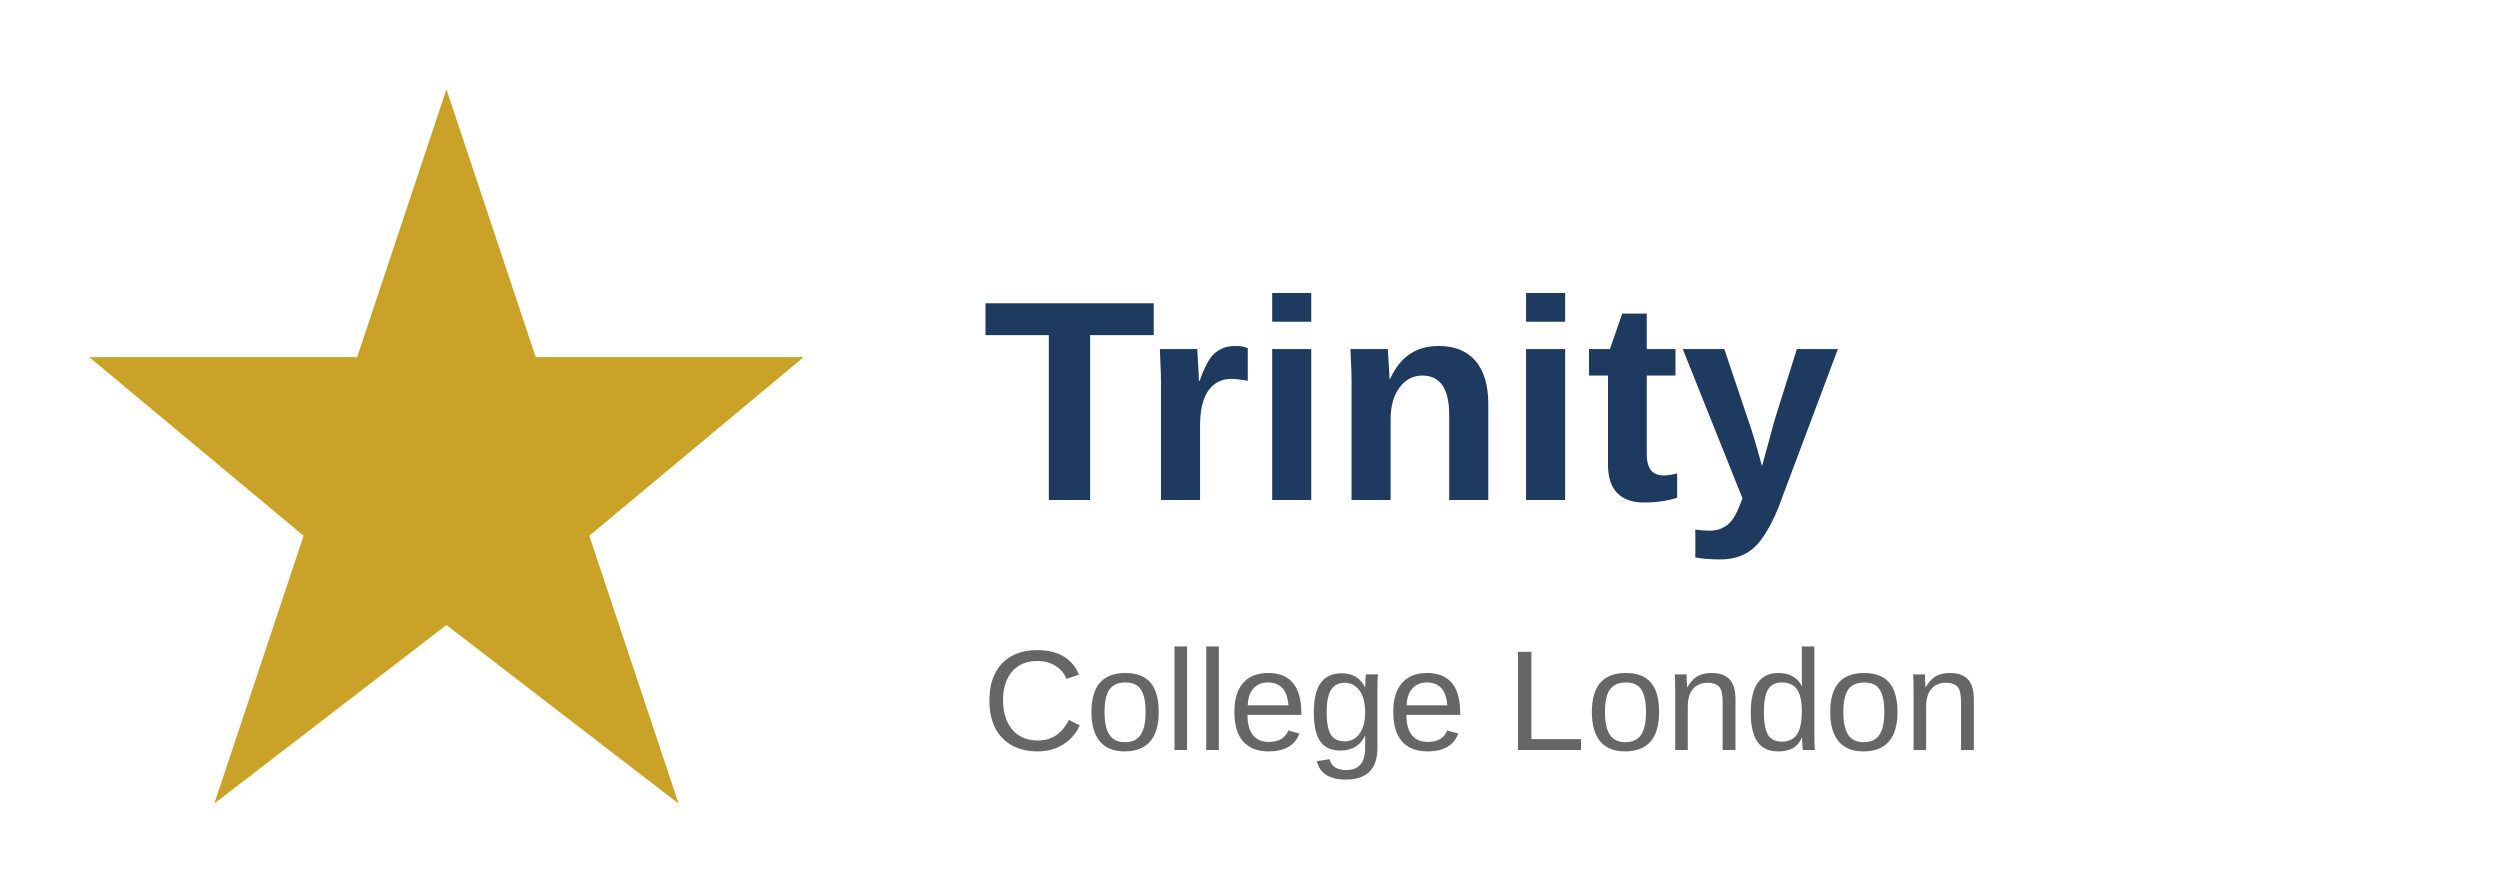
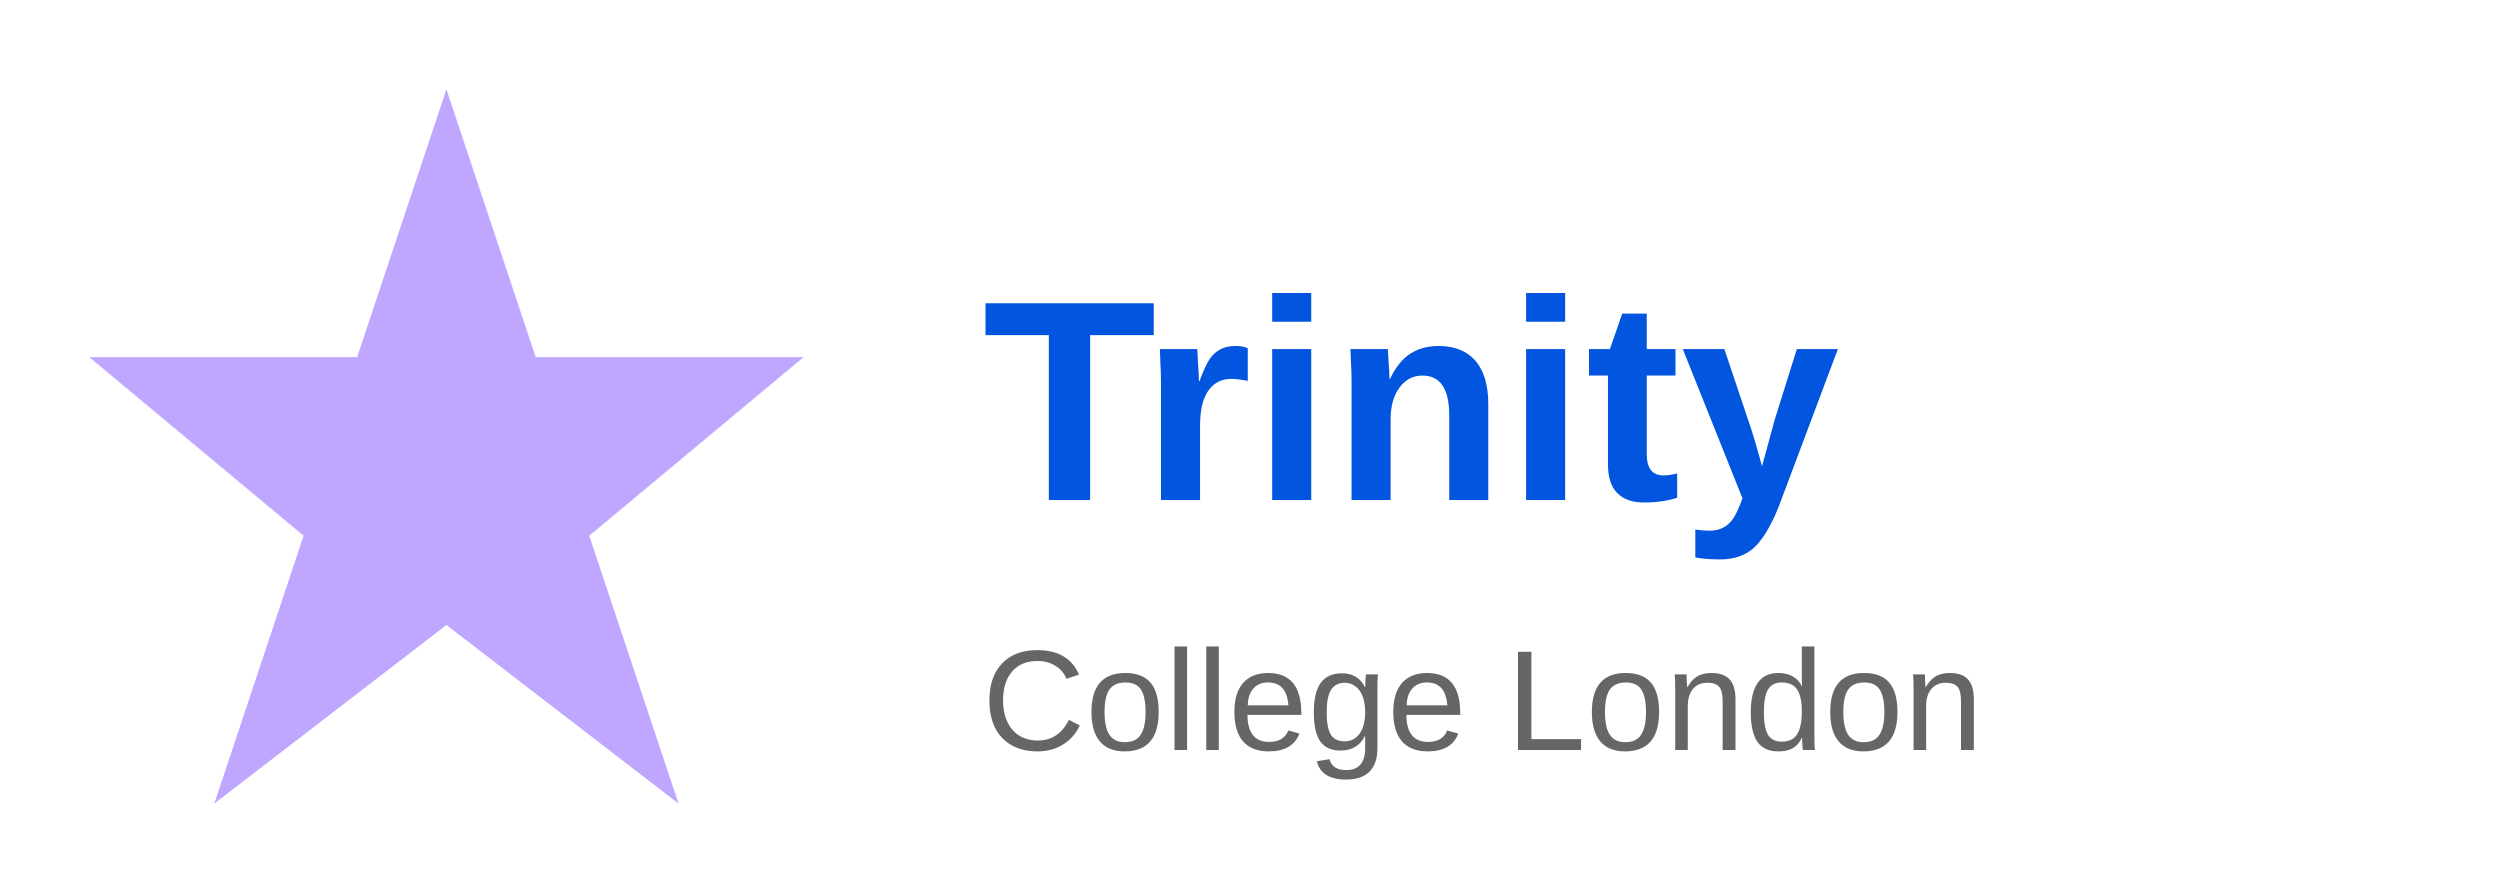
<svg xmlns="http://www.w3.org/2000/svg" viewBox="0 0 140 50" fill="none">
-   <path d="M25 5L30 20H45L33 30L38 45L25 35L12 45L17 30L5 20H20L25 5Z" fill="#c9a227" />
-   <text x="55" y="28" font-family="Arial, sans-serif" font-size="16" font-weight="bold" fill="#1e3a5f">Trinity</text>
+   <path d="M25 5L30 20H45L33 30L38 45L25 35L12 45L17 30L5 20H20L25 5Z" fill="#BFA7FF" />
+   <text x="55" y="28" font-family="Arial, sans-serif" font-size="16" font-weight="bold" fill="#0255df">Trinity</text>
  <text x="55" y="42" font-family="Arial, sans-serif" font-size="8" fill="#666">College London</text>
</svg>
